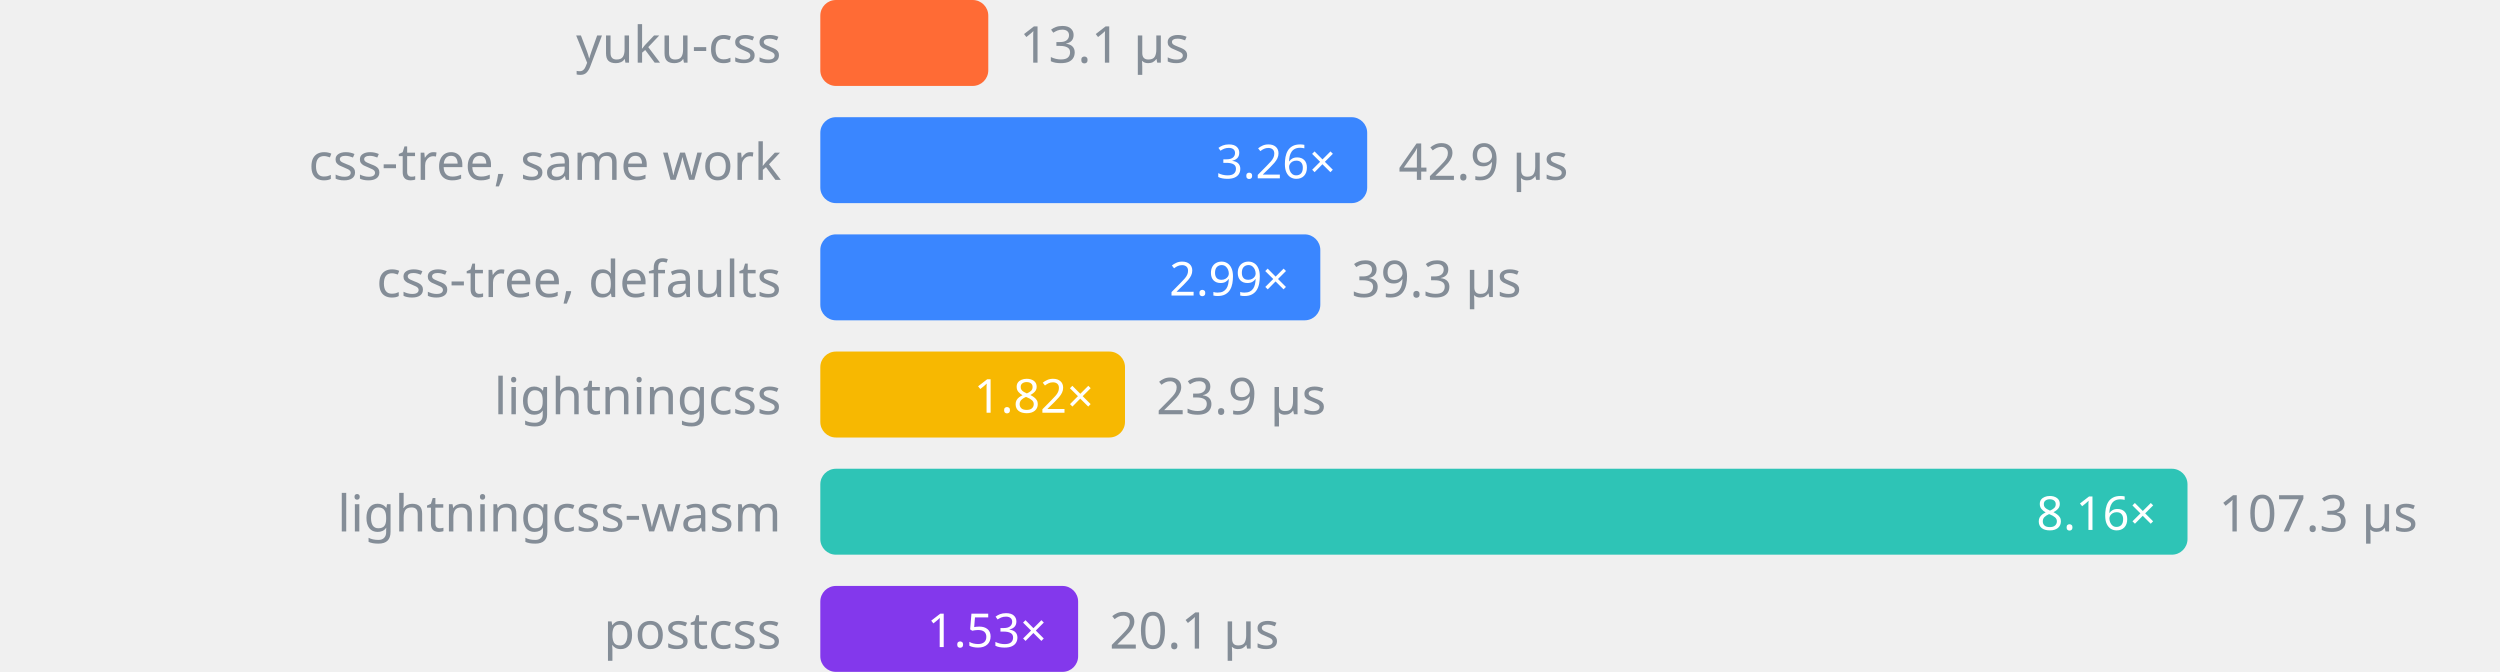
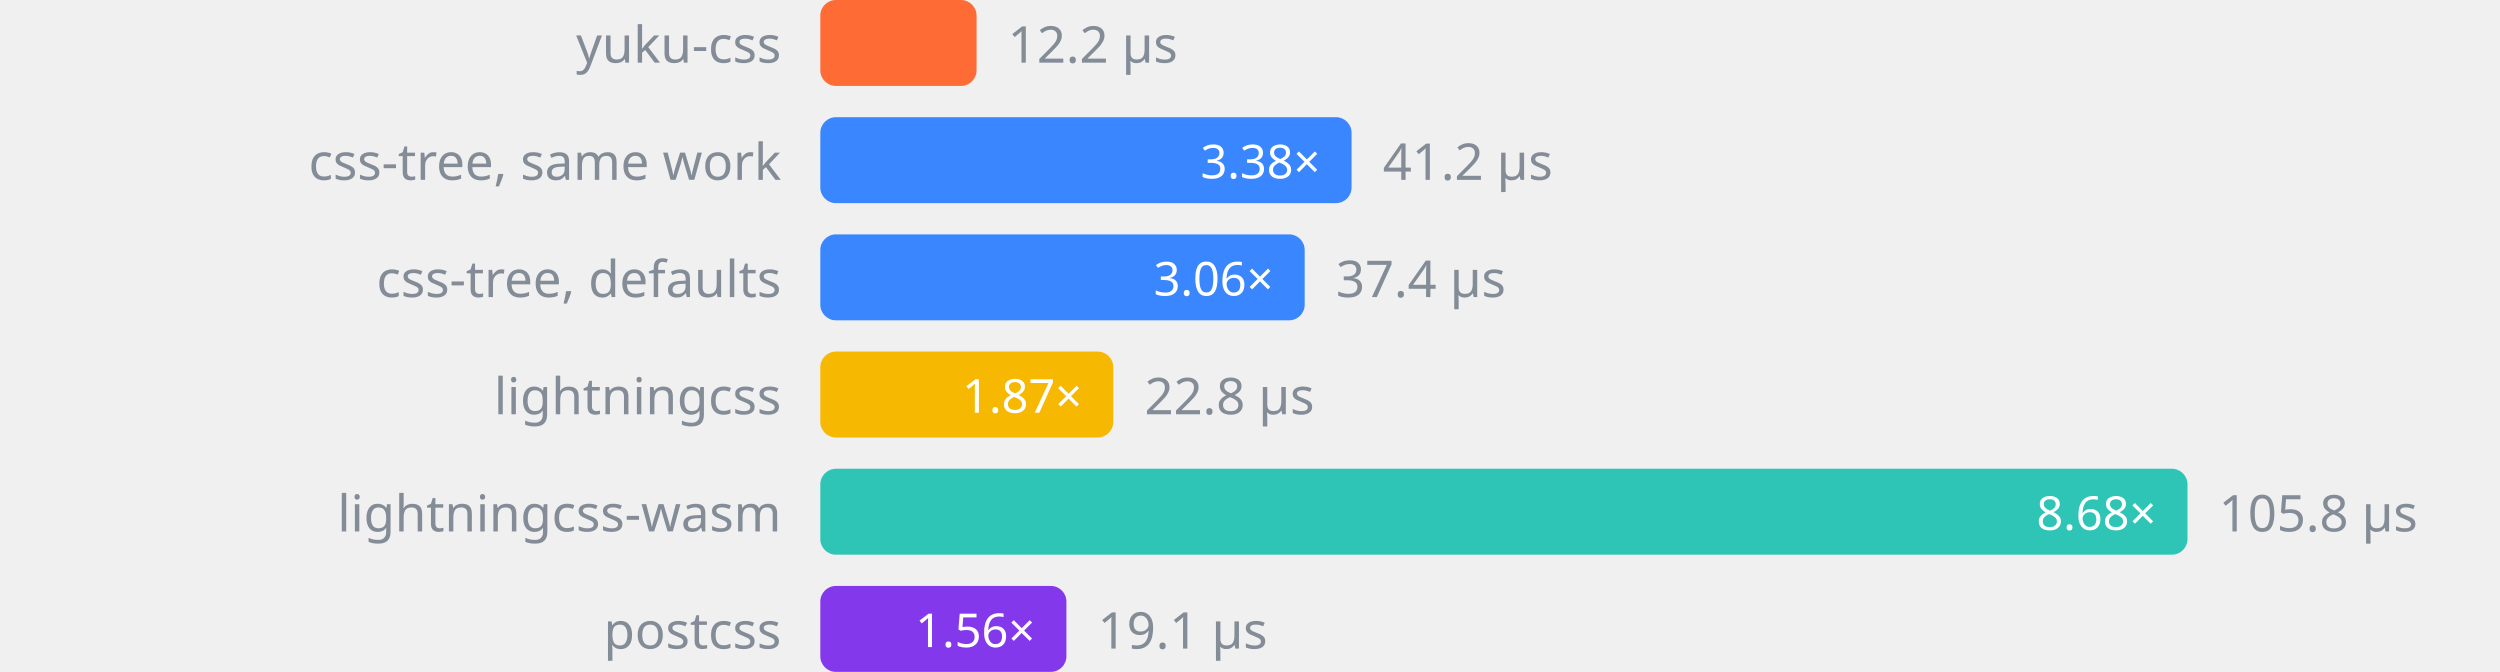
<svg xmlns="http://www.w3.org/2000/svg" width="640" height="172" viewBox="0 0 640 172">
  <style>
    text { font: 13px -apple-system, BlinkMacSystemFont, "Segoe UI", "Noto Sans", Helvetica, Arial, sans-serif; fill: #848d97; dominant-baseline: central; font-variant-numeric: tabular-nums }
    .ratio { font-size: 12px; fill: #fff }
  </style>
  <text x="200" y="11" text-anchor="end">yuku-css</text>
-   <rect x="210" y="0" width="43" height="22" rx="4" fill="#FF6B35" />
-   <text x="261" y="11">13.1 µs</text>
+   <rect x="210" y="0" width="40" height="22" rx="4" fill="#FF6B35" />
+   <text x="258" y="11">12.2 µs</text>
  <text x="200" y="41" text-anchor="end">css-tree, same work</text>
-   <rect x="210" y="30" width="140" height="22" rx="4" fill="#3A86FF" />
-   <text x="358" y="41">42.9 µs</text>
-   <text class="ratio" x="342" y="41" text-anchor="end">3.26×</text>
+   <rect x="210" y="30" width="136" height="22" rx="4" fill="#3A86FF" />
+   <text x="354" y="41">41.2 µs</text>
+   <text class="ratio" x="338" y="41" text-anchor="end">3.38×</text>
  <text x="200" y="71" text-anchor="end">css-tree, defaults</text>
-   <rect x="210" y="60" width="128" height="22" rx="4" fill="#3A86FF" />
-   <text x="346" y="71">39.3 µs</text>
-   <text class="ratio" x="330" y="71" text-anchor="end">2.99×</text>
+   <rect x="210" y="60" width="124" height="22" rx="4" fill="#3A86FF" />
+   <text x="342" y="71">37.4 µs</text>
+   <text class="ratio" x="326" y="71" text-anchor="end">3.06×</text>
  <text x="200" y="101" text-anchor="end">lightningcss</text>
-   <rect x="210" y="90" width="78" height="22" rx="4" fill="#F7B801" />
-   <text x="296" y="101">23.9 µs</text>
-   <text class="ratio" x="280" y="101" text-anchor="end">1.82×</text>
+   <rect x="210" y="90" width="75" height="22" rx="4" fill="#F7B801" />
+   <text x="293" y="101">22.8 µs</text>
+   <text class="ratio" x="277" y="101" text-anchor="end">1.87×</text>
  <text x="200" y="131" text-anchor="end">lightningcss-wasm</text>
  <rect x="210" y="120" width="350" height="22" rx="4" fill="#2EC4B6" />
-   <text x="568" y="131">107.3 µs</text>
-   <text class="ratio" x="552" y="131" text-anchor="end">8.16×</text>
+   <text x="568" y="131">105.8 µs</text>
+   <text class="ratio" x="552" y="131" text-anchor="end">8.68×</text>
  <text x="200" y="161" text-anchor="end">postcss</text>
-   <rect x="210" y="150" width="66" height="22" rx="4" fill="#8338EC" />
-   <text x="284" y="161">20.1 µs</text>
-   <text class="ratio" x="268" y="161" text-anchor="end">1.53×</text>
+   <rect x="210" y="150" width="63" height="22" rx="4" fill="#8338EC" />
+   <text x="281" y="161">19.1 µs</text>
+   <text class="ratio" x="265" y="161" text-anchor="end">1.56×</text>
</svg>
